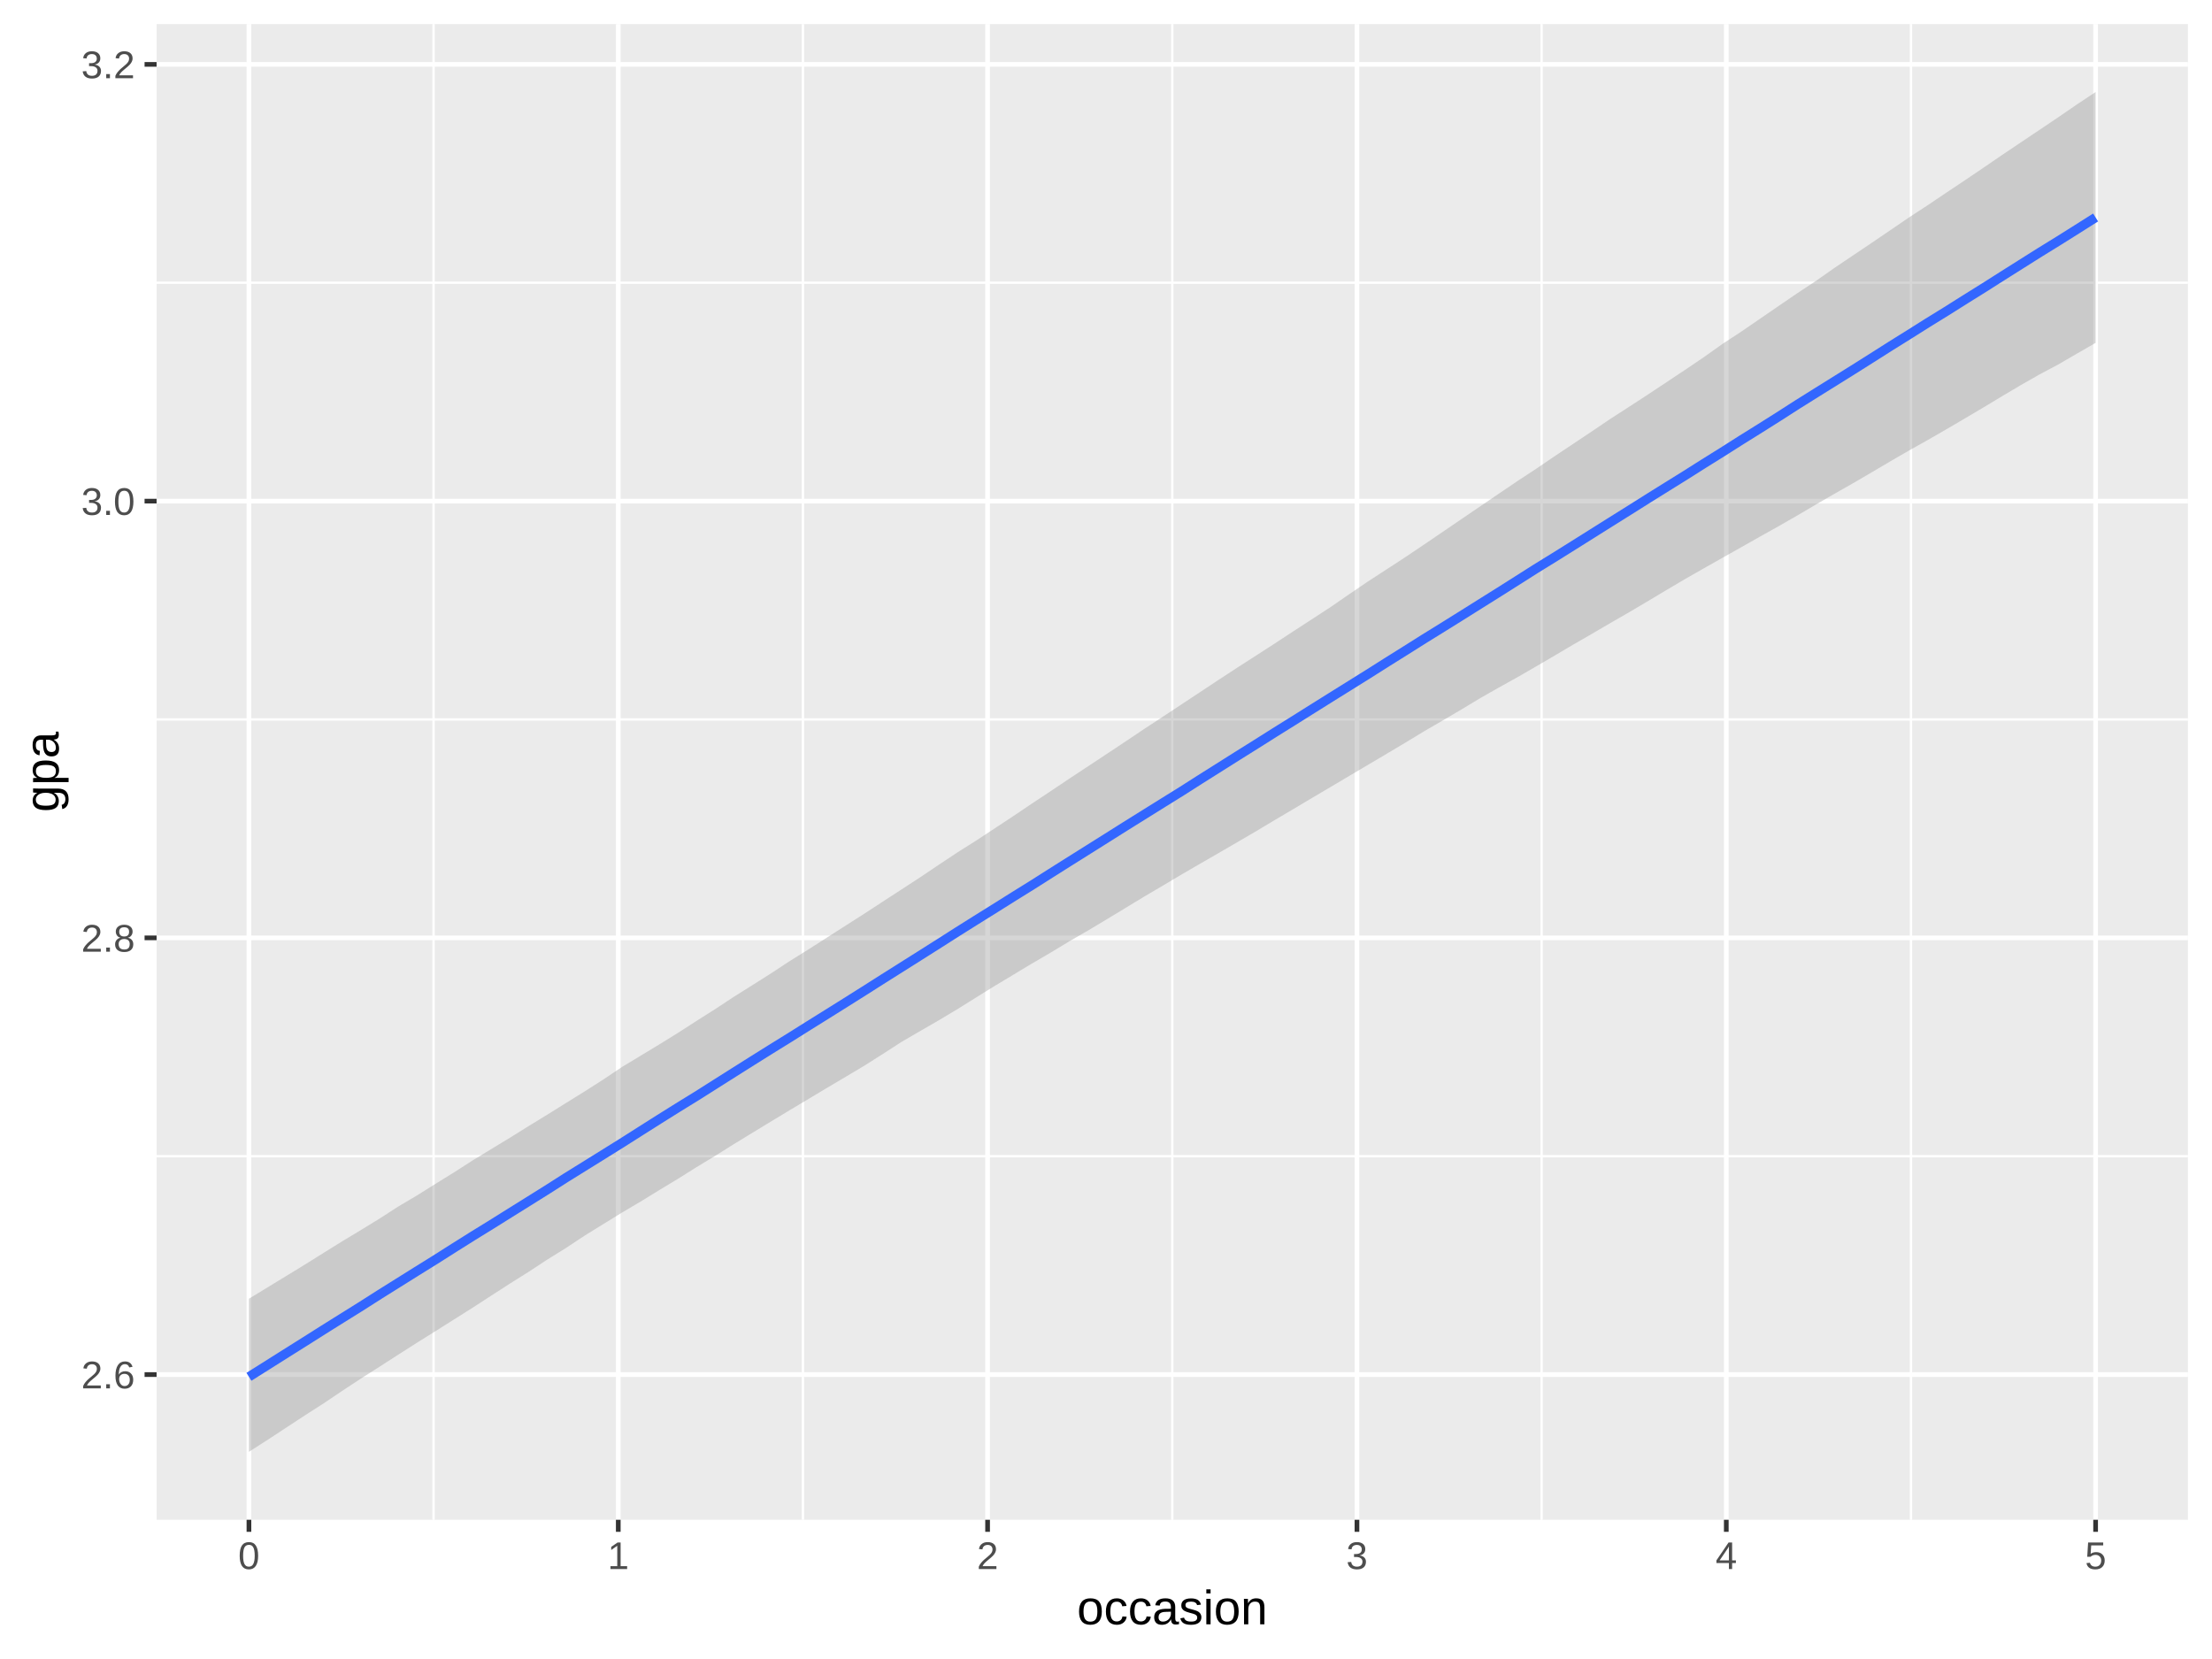
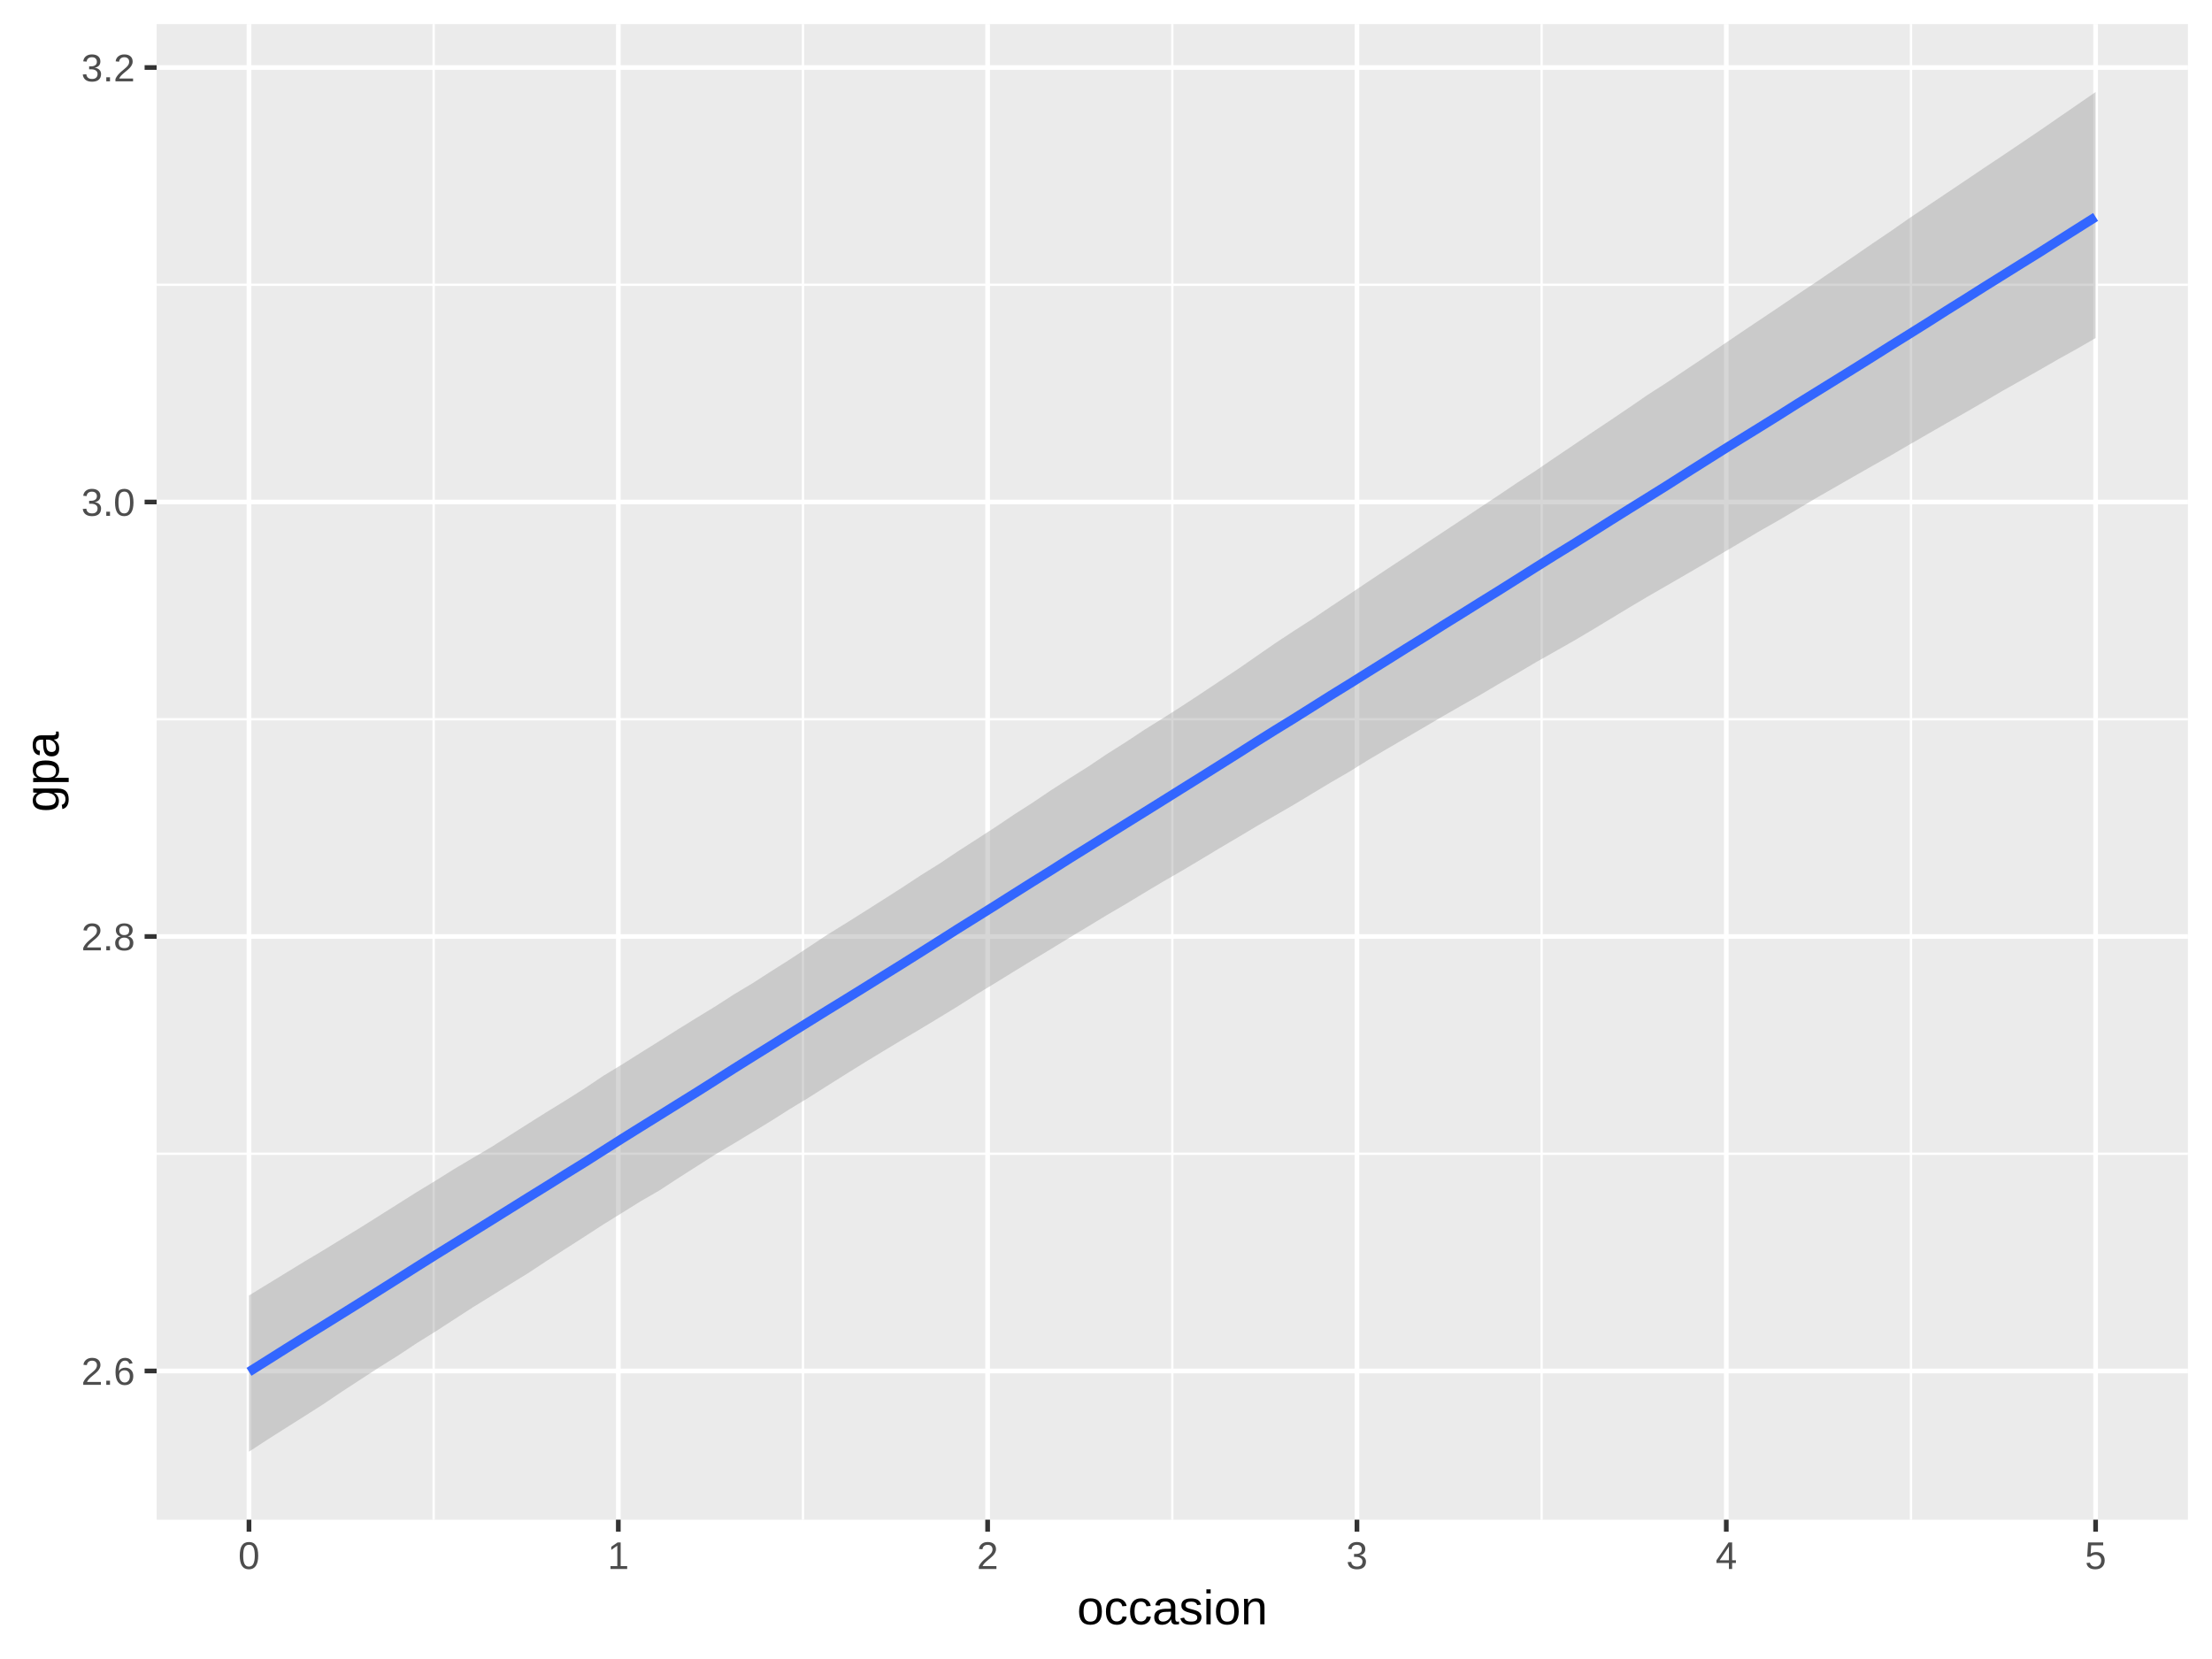
- <svg xmlns="http://www.w3.org/2000/svg" viewBox="0 0 504 378">
+ <svg xmlns="http://www.w3.org/2000/svg" class="svglite" width="504.00pt" height="378.00pt" viewBox="0 0 504.00 378.00">
  <defs>
-     <style type="text/css">polygon,polyline,rect{fill:none;stroke:#000;stroke-linecap:round;stroke-linejoin:round;stroke-miterlimit:10}</style>
+     <style type="text/css">
+     .svglite line, .svglite polyline, .svglite polygon, .svglite path, .svglite rect, .svglite circle {
+       fill: none;
+       stroke: #000000;
+       stroke-linecap: round;
+       stroke-linejoin: round;
+       stroke-miterlimit: 10.00;
+     }
+   </style>
  </defs>
-   <rect width="100%" height="100%" style="stroke:none;fill:none" />
-   <rect width="504" height="378" x="0" y="0" style="stroke-width:1.07;stroke:#fff;fill:#fff" />
+   <rect width="100%" height="100%" style="stroke: none; fill: none;" />
  <defs>
-     <clipPath id="cpMzUuNjh8NDk4LjUyfDM0Ni4yOHw1LjQ4">
-       <rect width="462.84" height="340.8" x="35.68" y="5.48" />
+     <clipPath id="cpMC4wMHw1MDQuMDB8MC4wMHwzNzguMDA=">
+       <rect x="0.00" y="0.00" width="504.00" height="378.00" />
    </clipPath>
  </defs>
-   <rect width="462.84" height="340.8" x="35.68" y="5.48" clip-path="url(#cpMzUuNjh8NDk4LjUyfDM0Ni4yOHw1LjQ4)" style="stroke-width:1.07;stroke:none;fill:#ebebeb" />
-   <polyline points="35.68 263.44 498.52 263.44" clip-path="url(#cpMzUuNjh8NDk4LjUyfDM0Ni4yOHw1LjQ4)" style="stroke-width:.53;stroke:#fff;stroke-linecap:butt" />
-   <polyline points="35.68 163.93 498.52 163.93" clip-path="url(#cpMzUuNjh8NDk4LjUyfDM0Ni4yOHw1LjQ4)" style="stroke-width:.53;stroke:#fff;stroke-linecap:butt" />
-   <polyline points="35.68 64.42 498.52 64.42" clip-path="url(#cpMzUuNjh8NDk4LjUyfDM0Ni4yOHw1LjQ4)" style="stroke-width:.53;stroke:#fff;stroke-linecap:butt" />
-   <polyline points="98.79 346.28 98.79 5.48" clip-path="url(#cpMzUuNjh8NDk4LjUyfDM0Ni4yOHw1LjQ4)" style="stroke-width:.53;stroke:#fff;stroke-linecap:butt" />
-   <polyline points="182.95 346.28 182.95 5.48" clip-path="url(#cpMzUuNjh8NDk4LjUyfDM0Ni4yOHw1LjQ4)" style="stroke-width:.53;stroke:#fff;stroke-linecap:butt" />
-   <polyline points="267.1 346.28 267.1 5.48" clip-path="url(#cpMzUuNjh8NDk4LjUyfDM0Ni4yOHw1LjQ4)" style="stroke-width:.53;stroke:#fff;stroke-linecap:butt" />
-   <polyline points="351.25 346.28 351.25 5.48" clip-path="url(#cpMzUuNjh8NDk4LjUyfDM0Ni4yOHw1LjQ4)" style="stroke-width:.53;stroke:#fff;stroke-linecap:butt" />
-   <polyline points="435.41 346.28 435.41 5.48" clip-path="url(#cpMzUuNjh8NDk4LjUyfDM0Ni4yOHw1LjQ4)" style="stroke-width:.53;stroke:#fff;stroke-linecap:butt" />
-   <polyline points="35.68 313.19 498.52 313.19" clip-path="url(#cpMzUuNjh8NDk4LjUyfDM0Ni4yOHw1LjQ4)" style="stroke-width:1.07;stroke:#fff;stroke-linecap:butt" />
-   <polyline points="35.68 213.69 498.52 213.69" clip-path="url(#cpMzUuNjh8NDk4LjUyfDM0Ni4yOHw1LjQ4)" style="stroke-width:1.07;stroke:#fff;stroke-linecap:butt" />
-   <polyline points="35.68 114.18 498.52 114.18" clip-path="url(#cpMzUuNjh8NDk4LjUyfDM0Ni4yOHw1LjQ4)" style="stroke-width:1.07;stroke:#fff;stroke-linecap:butt" />
-   <polyline points="35.68 14.67 498.52 14.67" clip-path="url(#cpMzUuNjh8NDk4LjUyfDM0Ni4yOHw1LjQ4)" style="stroke-width:1.07;stroke:#fff;stroke-linecap:butt" />
-   <polyline points="56.72 346.28 56.72 5.48" clip-path="url(#cpMzUuNjh8NDk4LjUyfDM0Ni4yOHw1LjQ4)" style="stroke-width:1.07;stroke:#fff;stroke-linecap:butt" />
-   <polyline points="140.87 346.28 140.87 5.48" clip-path="url(#cpMzUuNjh8NDk4LjUyfDM0Ni4yOHw1LjQ4)" style="stroke-width:1.07;stroke:#fff;stroke-linecap:butt" />
-   <polyline points="225.02 346.28 225.02 5.48" clip-path="url(#cpMzUuNjh8NDk4LjUyfDM0Ni4yOHw1LjQ4)" style="stroke-width:1.07;stroke:#fff;stroke-linecap:butt" />
-   <polyline points="309.18 346.28 309.18 5.48" clip-path="url(#cpMzUuNjh8NDk4LjUyfDM0Ni4yOHw1LjQ4)" style="stroke-width:1.07;stroke:#fff;stroke-linecap:butt" />
-   <polyline points="393.33 346.28 393.33 5.48" clip-path="url(#cpMzUuNjh8NDk4LjUyfDM0Ni4yOHw1LjQ4)" style="stroke-width:1.07;stroke:#fff;stroke-linecap:butt" />
-   <polyline points="477.48 346.28 477.48 5.48" clip-path="url(#cpMzUuNjh8NDk4LjUyfDM0Ni4yOHw1LjQ4)" style="stroke-width:1.07;stroke:#fff;stroke-linecap:butt" />
-   <polygon points="56.72 295.91 60.97 293.32 65.22 290.73 69.47 288.13 73.72 285.47 77.97 282.83 82.22 280.27 86.47 277.66 90.72 274.92 94.97 272.4 99.22 269.74 103.47 267.11 107.72 264.38 111.97 261.79 116.22 259.21 120.47 256.56 124.72 253.96 128.97 251.31 133.22 248.67 137.47 245.96 141.72 243.11 145.97 240.54 150.22 237.97 154.47 235.34 158.72 232.6 162.97 229.91 167.22 227.11 171.47 224.44 175.72 221.75 179.97 218.96 184.22 216.31 188.47 213.59 192.72 210.87 196.97 208.16 201.22 205.38 205.47 202.62 209.72 199.85 213.97 196.99 218.22 194.17 222.47 191.49 226.72 188.69 230.97 185.89 235.22 183.02 239.47 180.21 243.72 177.36 247.97 174.56 252.22 171.75 256.47 168.93 260.72 166.08 264.97 163.29 269.22 160.48 273.47 157.67 277.72 154.86 281.97 152.08 286.22 149.35 290.48 146.6 294.73 143.81 298.98 141.05 303.23 138.28 307.48 135.34 311.73 132.46 315.98 129.7 320.23 126.93 324.48 124.07 328.73 121.18 332.98 118.28 337.23 115.39 341.48 112.5 345.73 109.62 349.98 106.83 354.23 103.94 358.48 101.11 362.73 98.27 366.98 95.4 371.23 92.66 375.48 89.89 379.73 87.07 383.98 84.25 388.23 81.37 392.48 78.35 396.73 75.57 400.98 72.65 405.23 69.73 409.48 66.83 413.73 64.02 417.98 61.04 422.23 58.18 426.48 55.32 430.73 52.43 434.98 49.53 439.23 46.75 443.48 43.89 447.73 41.06 451.98 38.18 456.23 35.27 460.48 32.42 464.73 29.57 468.98 26.71 473.23 23.79 477.48 20.97 477.48 78.12 473.23 80.57 468.98 83.04 464.73 85.3 460.48 87.72 456.23 90.24 451.98 92.8 447.73 95.32 443.48 97.81 439.23 100.26 434.98 102.64 430.73 105.1 426.48 107.61 422.23 110.09 417.98 112.51 413.73 114.97 409.48 117.47 405.23 119.91 400.98 122.28 396.73 124.69 392.48 127.08 388.23 129.49 383.98 131.91 379.73 134.42 375.48 136.96 371.23 139.48 366.98 141.92 362.73 144.41 358.48 146.86 354.23 149.37 349.98 151.86 345.73 154.31 341.48 156.67 337.23 159.09 332.98 161.65 328.73 164.16 324.48 166.62 320.23 169.2 315.98 171.73 311.73 174.25 307.48 176.76 303.23 179.28 298.98 181.79 294.73 184.32 290.48 186.83 286.22 189.38 281.97 191.86 277.72 194.33 273.47 196.78 269.22 199.25 264.97 201.78 260.72 204.28 256.47 206.86 252.22 209.43 247.97 211.98 243.72 214.43 239.47 217 235.22 219.49 230.97 222.04 226.72 224.59 222.47 227.23 218.22 229.89 213.97 232.43 209.72 234.89 205.47 237.36 201.22 240.1 196.97 242.8 192.72 245.33 188.47 247.85 184.22 250.39 179.97 252.93 175.72 255.5 171.47 258.08 167.22 260.68 162.97 263.35 158.72 265.92 154.47 268.59 150.22 271.16 145.97 273.77 141.72 276.28 137.47 278.9 133.22 281.53 128.97 284.34 124.72 286.98 120.47 289.77 116.22 292.44 111.97 295.18 107.72 297.94 103.47 300.62 99.22 303.3 94.97 305.96 90.72 308.67 86.47 311.41 82.22 314.11 77.97 316.91 73.72 319.77 69.47 322.49 65.22 325.28 60.97 328.07 56.72 330.79" clip-path="url(#cpMzUuNjh8NDk4LjUyfDM0Ni4yOHw1LjQ4)" style="stroke-width:0;stroke:none;fill:#999;fill-opacity:.4" />
-   <polyline points="56.72 295.91 60.97 293.32 65.22 290.73 69.47 288.13 73.72 285.47 77.97 282.83 82.22 280.27 86.47 277.66 90.72 274.92 94.97 272.4 99.22 269.74 103.47 267.11 107.72 264.38 111.97 261.79 116.22 259.21 120.47 256.56 124.72 253.96 128.97 251.31 133.22 248.67 137.47 245.96 141.72 243.11 145.97 240.54 150.22 237.97 154.47 235.34 158.72 232.6 162.97 229.91 167.22 227.11 171.47 224.44 175.72 221.75 179.97 218.96 184.22 216.31 188.47 213.59 192.72 210.87 196.97 208.16 201.22 205.38 205.47 202.62 209.72 199.85 213.97 196.99 218.22 194.17 222.47 191.49 226.72 188.69 230.97 185.89 235.22 183.02 239.47 180.21 243.72 177.36 247.97 174.56 252.22 171.75 256.47 168.93 260.72 166.08 264.97 163.29 269.22 160.48 273.47 157.67 277.72 154.86 281.97 152.08 286.22 149.35 290.48 146.6 294.73 143.81 298.98 141.05 303.23 138.28 307.48 135.34 311.73 132.46 315.98 129.7 320.23 126.93 324.48 124.07 328.73 121.18 332.98 118.28 337.23 115.39 341.48 112.5 345.73 109.62 349.98 106.83 354.23 103.94 358.48 101.11 362.73 98.27 366.98 95.4 371.23 92.66 375.48 89.89 379.73 87.07 383.98 84.25 388.23 81.37 392.48 78.35 396.73 75.57 400.98 72.65 405.23 69.73 409.48 66.83 413.73 64.02 417.98 61.04 422.23 58.18 426.48 55.32 430.73 52.43 434.98 49.53 439.23 46.75 443.48 43.89 447.73 41.06 451.98 38.18 456.23 35.27 460.48 32.42 464.73 29.57 468.98 26.71 473.23 23.79 477.48 20.97" clip-path="url(#cpMzUuNjh8NDk4LjUyfDM0Ni4yOHw1LjQ4)" style="stroke-width:2.13;stroke:none" />
-   <polyline points="477.48 78.12 473.23 80.57 468.98 83.04 464.73 85.3 460.48 87.72 456.23 90.24 451.98 92.8 447.73 95.32 443.48 97.81 439.23 100.26 434.98 102.64 430.73 105.1 426.48 107.61 422.23 110.09 417.98 112.51 413.73 114.97 409.48 117.47 405.23 119.91 400.98 122.28 396.73 124.69 392.48 127.08 388.23 129.49 383.98 131.91 379.73 134.42 375.48 136.96 371.23 139.48 366.98 141.92 362.73 144.41 358.48 146.86 354.23 149.37 349.98 151.86 345.73 154.31 341.48 156.67 337.23 159.09 332.98 161.65 328.73 164.16 324.48 166.62 320.23 169.2 315.98 171.73 311.73 174.25 307.48 176.76 303.23 179.28 298.98 181.79 294.73 184.32 290.48 186.83 286.22 189.38 281.97 191.86 277.72 194.33 273.47 196.78 269.22 199.25 264.97 201.78 260.72 204.28 256.47 206.86 252.22 209.43 247.97 211.98 243.72 214.43 239.47 217 235.22 219.49 230.97 222.04 226.72 224.59 222.47 227.23 218.22 229.89 213.97 232.43 209.72 234.89 205.47 237.36 201.22 240.1 196.97 242.8 192.72 245.33 188.47 247.85 184.22 250.39 179.97 252.93 175.72 255.5 171.47 258.08 167.22 260.68 162.97 263.35 158.72 265.92 154.47 268.59 150.22 271.16 145.97 273.77 141.72 276.28 137.47 278.9 133.22 281.53 128.97 284.34 124.72 286.98 120.47 289.77 116.22 292.44 111.97 295.18 107.72 297.94 103.47 300.62 99.22 303.3 94.97 305.96 90.72 308.67 86.47 311.41 82.22 314.11 77.97 316.91 73.72 319.77 69.47 322.49 65.22 325.28 60.97 328.07 56.72 330.79" clip-path="url(#cpMzUuNjh8NDk4LjUyfDM0Ni4yOHw1LjQ4)" style="stroke-width:2.13;stroke:none" />
-   <polyline points="56.72 313.7 60.97 311.02 65.22 308.34 69.47 305.67 73.72 302.98 77.97 300.32 82.22 297.67 86.47 294.96 90.72 292.3 94.97 289.64 99.22 287 103.47 284.3 107.72 281.63 111.97 279.01 116.22 276.35 120.47 273.7 124.72 271.04 128.97 268.33 133.22 265.69 137.47 263.05 141.72 260.4 145.97 257.7 150.22 255.01 154.47 252.35 158.72 249.73 162.97 247.04 167.22 244.35 171.47 241.67 175.72 239.01 179.97 236.38 184.22 233.71 188.47 231.06 192.72 228.4 196.97 225.72 201.22 223.02 205.47 220.34 209.72 217.66 213.97 214.97 218.22 212.26 222.47 209.59 226.72 206.94 230.97 204.27 235.22 201.63 239.47 198.93 243.72 196.25 247.97 193.58 252.22 190.91 256.47 188.23 260.72 185.58 264.97 182.93 269.22 180.29 273.47 177.58 277.72 174.9 281.97 172.22 286.22 169.56 290.48 166.87 294.73 164.22 298.98 161.55 303.23 158.89 307.48 156.24 311.73 153.59 315.98 150.9 320.23 148.24 324.48 145.56 328.73 142.93 332.98 140.28 337.23 137.61 341.48 134.95 345.73 132.26 349.98 129.56 354.23 126.94 358.48 124.28 362.73 121.61 366.98 118.94 371.23 116.28 375.48 113.6 379.73 110.95 383.98 108.31 388.23 105.62 392.48 102.97 396.73 100.27 400.98 97.62 405.23 94.94 409.48 92.21 413.73 89.55 417.98 86.9 422.23 84.25 426.48 81.57 430.73 78.87 434.98 76.22 439.23 73.54 443.48 70.92 447.73 68.24 451.98 65.59 456.23 62.89 460.48 60.21 464.73 57.53 468.98 54.91 473.23 52.24 477.48 49.55" clip-path="url(#cpMzUuNjh8NDk4LjUyfDM0Ni4yOHw1LjQ4)" style="stroke-width:2.13;stroke:#36f;stroke-linecap:butt" />
+   <g clip-path="url(#cpMC4wMHw1MDQuMDB8MC4wMHwzNzguMDA=)">
+     <rect x="0.00" y="0.00" width="504.00" height="378.00" style="stroke-width: 1.07; stroke: #FFFFFF; fill: #FFFFFF;" />
+   </g>
  <defs>
-     <clipPath id="cpMC4wMHw1MDQuMDB8Mzc4LjAwfDAuMDA=">
-       <rect width="504" height="378" x="0" y="0" />
+     <clipPath id="cpMzUuNjl8NDk4LjUyfDUuNDh8MzQ2LjI1">
+       <rect x="35.69" y="5.48" width="462.83" height="340.77" />
    </clipPath>
  </defs>
-   <g clip-path="url(#cpMC4wMHw1MDQuMDB8Mzc4LjAwfDAuMDA=)">
-     <text x="18.51" y="316.34" lengthAdjust="spacingAndGlyphs" textLength="12.23" style="font-size:8.8px;fill:#4d4d4d;font-family:Arial">2.6</text>
+   <g clip-path="url(#cpMzUuNjl8NDk4LjUyfDUuNDh8MzQ2LjI1)">
+     <rect x="35.69" y="5.48" width="462.83" height="340.77" style="stroke-width: 1.07; stroke: none; fill: #EBEBEB;" />
+     <polyline points="35.69,262.88 498.52,262.88 " style="stroke-width: 0.53; stroke: #FFFFFF; stroke-linecap: butt;" />
+     <polyline points="35.69,163.88 498.52,163.88 " style="stroke-width: 0.53; stroke: #FFFFFF; stroke-linecap: butt;" />
+     <polyline points="35.69,64.88 498.52,64.88 " style="stroke-width: 0.53; stroke: #FFFFFF; stroke-linecap: butt;" />
+     <polyline points="98.81,346.25 98.81,5.48 " style="stroke-width: 0.53; stroke: #FFFFFF; stroke-linecap: butt;" />
+     <polyline points="182.96,346.25 182.96,5.48 " style="stroke-width: 0.53; stroke: #FFFFFF; stroke-linecap: butt;" />
+     <polyline points="267.11,346.25 267.11,5.48 " style="stroke-width: 0.53; stroke: #FFFFFF; stroke-linecap: butt;" />
+     <polyline points="351.26,346.25 351.26,5.48 " style="stroke-width: 0.53; stroke: #FFFFFF; stroke-linecap: butt;" />
+     <polyline points="435.41,346.25 435.41,5.48 " style="stroke-width: 0.53; stroke: #FFFFFF; stroke-linecap: butt;" />
+     <polyline points="35.69,312.37 498.52,312.37 " style="stroke-width: 1.07; stroke: #FFFFFF; stroke-linecap: butt;" />
+     <polyline points="35.69,213.38 498.52,213.38 " style="stroke-width: 1.07; stroke: #FFFFFF; stroke-linecap: butt;" />
+     <polyline points="35.69,114.38 498.52,114.38 " style="stroke-width: 1.07; stroke: #FFFFFF; stroke-linecap: butt;" />
+     <polyline points="35.69,15.38 498.52,15.38 " style="stroke-width: 1.07; stroke: #FFFFFF; stroke-linecap: butt;" />
+     <polyline points="56.73,346.25 56.73,5.48 " style="stroke-width: 1.07; stroke: #FFFFFF; stroke-linecap: butt;" />
+     <polyline points="140.88,346.25 140.88,5.48 " style="stroke-width: 1.07; stroke: #FFFFFF; stroke-linecap: butt;" />
+     <polyline points="225.03,346.25 225.03,5.48 " style="stroke-width: 1.07; stroke: #FFFFFF; stroke-linecap: butt;" />
+     <polyline points="309.18,346.25 309.18,5.48 " style="stroke-width: 1.07; stroke: #FFFFFF; stroke-linecap: butt;" />
+     <polyline points="393.33,346.25 393.33,5.48 " style="stroke-width: 1.07; stroke: #FFFFFF; stroke-linecap: butt;" />
+     <polyline points="477.48,346.25 477.48,5.48 " style="stroke-width: 1.07; stroke: #FFFFFF; stroke-linecap: butt;" />
+     <polygon points="56.73,295.17 60.98,292.57 65.23,289.97 69.48,287.37 73.73,284.84 77.98,282.23 82.23,279.64 86.48,276.96 90.73,274.28 94.98,271.60 99.23,269.02 103.48,266.36 107.73,263.84 111.98,261.33 116.23,258.64 120.48,255.94 124.73,253.27 128.98,250.66 133.23,247.97 137.48,245.12 141.73,242.54 145.98,239.86 150.23,237.21 154.48,234.53 158.73,231.90 162.98,229.31 167.23,226.57 171.48,224.02 175.73,221.29 179.98,218.60 184.23,215.80 188.48,212.98 192.73,210.36 196.98,207.69 201.23,204.99 205.48,202.28 209.73,199.48 213.98,196.83 218.23,193.99 222.48,191.25 226.73,188.50 230.98,185.64 235.23,182.92 239.48,180.05 243.73,177.32 247.98,174.65 252.23,171.79 256.48,169.11 260.73,166.29 264.98,163.64 269.23,160.93 273.48,158.14 277.73,155.31 281.98,152.50 286.23,149.55 290.48,146.61 294.73,143.80 298.98,141.07 303.23,138.20 307.48,135.38 311.73,132.53 315.98,129.70 320.23,126.90 324.48,124.07 328.73,121.27 332.98,118.46 337.23,115.64 341.48,112.83 345.73,109.96 349.98,107.20 354.23,104.29 358.48,101.43 362.73,98.55 366.98,95.72 371.23,92.85 375.48,89.92 379.73,87.20 383.98,84.34 388.23,81.50 392.48,78.61 396.73,75.73 400.98,72.88 405.23,70.03 409.48,67.15 413.73,64.32 417.98,61.42 422.23,58.52 426.48,55.59 430.73,52.72 434.98,49.75 439.23,46.89 443.48,44.04 447.73,41.19 451.98,38.32 456.23,35.49 460.48,32.63 464.73,29.76 468.98,26.83 473.23,23.90 477.48,20.97 477.48,77.02 473.23,79.48 468.98,81.84 464.73,84.29 460.48,86.69 456.23,89.08 451.98,91.58 447.73,94.04 443.48,96.45 439.23,98.90 434.98,101.34 430.73,103.83 426.48,106.23 422.23,108.65 417.98,111.09 413.73,113.52 409.48,116.06 405.23,118.57 400.98,120.98 396.73,123.50 392.48,126.00 388.23,128.52 383.98,130.99 379.73,133.45 375.48,135.90 371.23,138.42 366.98,140.99 362.73,143.56 358.48,146.07 354.23,148.48 349.98,150.88 345.73,153.39 341.48,155.84 337.23,158.36 332.98,160.77 328.73,163.21 324.48,165.71 320.23,168.19 315.98,170.66 311.73,173.17 307.48,175.81 303.23,178.27 298.98,180.83 294.73,183.39 290.48,185.85 286.23,188.30 281.98,190.84 277.73,193.35 273.48,195.91 269.23,198.44 264.98,200.89 260.73,203.42 256.48,206.00 252.23,208.48 247.98,211.06 243.73,213.62 239.48,216.22 235.23,218.78 230.98,221.38 226.73,224.00 222.48,226.58 218.23,229.29 213.98,231.88 209.73,234.45 205.48,236.96 201.23,239.52 196.98,242.10 192.73,244.74 188.48,247.41 184.23,250.11 179.98,252.68 175.73,255.38 171.48,257.97 167.23,260.53 162.98,263.05 158.73,265.76 154.48,268.47 150.23,271.25 145.98,273.70 141.73,276.35 137.48,278.98 133.23,281.74 128.98,284.46 124.73,287.18 120.48,289.99 116.23,292.61 111.98,295.25 107.73,297.87 103.48,300.62 99.23,303.38 94.98,306.02 90.73,308.84 86.48,311.50 82.23,314.26 77.98,317.03 73.73,319.90 69.48,322.61 65.23,325.29 60.98,327.99 56.73,330.76 " style="stroke-width: 0.00; stroke: none; fill: #999999; fill-opacity: 0.40;" />
+     <polyline points="56.73,295.17 60.98,292.57 65.23,289.97 69.48,287.37 73.73,284.84 77.98,282.23 82.23,279.64 86.48,276.96 90.73,274.28 94.98,271.60 99.23,269.02 103.48,266.36 107.73,263.84 111.98,261.33 116.23,258.64 120.48,255.94 124.73,253.27 128.98,250.66 133.23,247.97 137.48,245.12 141.73,242.54 145.98,239.86 150.23,237.21 154.48,234.53 158.73,231.90 162.98,229.31 167.23,226.57 171.48,224.02 175.73,221.29 179.98,218.60 184.23,215.80 188.48,212.98 192.73,210.36 196.98,207.69 201.23,204.99 205.48,202.28 209.73,199.48 213.98,196.83 218.23,193.99 222.48,191.25 226.73,188.50 230.98,185.64 235.23,182.92 239.48,180.05 243.73,177.32 247.98,174.65 252.23,171.79 256.48,169.11 260.73,166.29 264.98,163.64 269.23,160.93 273.48,158.14 277.73,155.31 281.98,152.50 286.23,149.55 290.48,146.61 294.73,143.80 298.98,141.07 303.23,138.20 307.48,135.38 311.73,132.53 315.98,129.70 320.23,126.90 324.48,124.07 328.73,121.27 332.98,118.46 337.23,115.64 341.48,112.83 345.73,109.96 349.98,107.20 354.23,104.29 358.48,101.43 362.73,98.55 366.98,95.72 371.23,92.85 375.48,89.92 379.73,87.20 383.98,84.34 388.23,81.50 392.48,78.61 396.73,75.73 400.98,72.88 405.23,70.03 409.48,67.15 413.73,64.32 417.98,61.42 422.23,58.52 426.48,55.59 430.73,52.72 434.98,49.75 439.23,46.89 443.48,44.04 447.73,41.19 451.98,38.32 456.23,35.49 460.48,32.63 464.73,29.76 468.98,26.83 473.23,23.90 477.48,20.97 " style="stroke-width: 2.13; stroke: none;" />
+     <polyline points="477.48,77.02 473.23,79.48 468.98,81.84 464.73,84.29 460.48,86.69 456.23,89.08 451.98,91.58 447.73,94.04 443.48,96.45 439.23,98.90 434.98,101.34 430.73,103.83 426.48,106.23 422.23,108.65 417.98,111.09 413.73,113.52 409.48,116.06 405.23,118.57 400.98,120.98 396.73,123.50 392.48,126.00 388.23,128.52 383.98,130.99 379.73,133.45 375.48,135.90 371.23,138.42 366.98,140.99 362.73,143.56 358.48,146.07 354.23,148.48 349.98,150.88 345.73,153.39 341.48,155.84 337.23,158.36 332.98,160.77 328.73,163.21 324.48,165.71 320.23,168.19 315.98,170.66 311.73,173.17 307.48,175.81 303.23,178.27 298.98,180.83 294.73,183.39 290.48,185.85 286.23,188.30 281.98,190.84 277.73,193.35 273.48,195.91 269.23,198.44 264.98,200.89 260.73,203.42 256.48,206.00 252.23,208.48 247.98,211.06 243.73,213.62 239.48,216.22 235.23,218.78 230.98,221.38 226.73,224.00 222.48,226.58 218.23,229.29 213.98,231.88 209.73,234.45 205.48,236.96 201.23,239.52 196.98,242.10 192.73,244.74 188.48,247.41 184.23,250.11 179.98,252.68 175.73,255.38 171.48,257.97 167.23,260.53 162.98,263.05 158.73,265.76 154.48,268.47 150.23,271.25 145.98,273.70 141.73,276.35 137.48,278.98 133.23,281.74 128.98,284.46 124.73,287.18 120.48,289.99 116.23,292.61 111.98,295.25 107.73,297.87 103.48,300.62 99.23,303.38 94.98,306.02 90.73,308.84 86.48,311.50 82.23,314.26 77.98,317.03 73.73,319.90 69.48,322.61 65.23,325.29 60.98,327.99 56.73,330.76 " style="stroke-width: 2.13; stroke: none;" />
+     <polyline points="56.73,312.57 60.98,309.90 65.23,307.22 69.48,304.57 73.73,301.95 77.98,299.31 82.23,296.66 86.48,293.99 90.73,291.31 94.98,288.62 99.23,285.95 103.48,283.32 107.73,280.69 111.98,278.05 116.23,275.40 120.48,272.75 124.73,270.12 128.98,267.46 133.23,264.84 137.48,262.14 141.73,259.44 145.98,256.79 150.23,254.15 154.48,251.50 158.73,248.86 162.98,246.17 167.23,243.47 171.48,240.81 175.73,238.17 179.98,235.50 184.23,232.86 188.48,230.22 192.73,227.61 196.98,224.98 201.23,222.33 205.48,219.69 209.73,217.02 213.98,214.34 218.23,211.64 222.48,208.99 226.73,206.33 230.98,203.64 235.23,200.96 239.48,198.32 243.73,195.62 247.98,192.98 252.23,190.33 256.48,187.69 260.73,185.05 264.98,182.40 269.23,179.74 273.48,177.09 277.73,174.42 281.98,171.75 286.23,169.04 290.48,166.38 294.73,163.77 298.98,161.10 303.23,158.42 307.48,155.80 311.73,153.14 315.98,150.49 320.23,147.82 324.48,145.19 328.73,142.50 332.98,139.87 337.23,137.21 341.48,134.58 345.73,131.90 349.98,129.22 354.23,126.56 358.48,123.95 362.73,121.29 366.98,118.61 371.23,115.95 375.48,113.31 379.73,110.66 383.98,107.95 388.23,105.27 392.48,102.59 396.73,99.95 400.98,97.33 405.23,94.69 409.48,92.00 413.73,89.37 417.98,86.74 422.23,84.11 426.48,81.46 430.73,78.78 434.98,76.14 439.23,73.48 443.48,70.77 447.73,68.12 451.98,65.43 456.23,62.78 460.48,60.13 464.73,57.50 468.98,54.80 473.23,52.11 477.48,49.43 " style="stroke-width: 2.13; stroke: #3366FF; stroke-linecap: butt;" />
  </g>
-   <g clip-path="url(#cpMC4wMHw1MDQuMDB8Mzc4LjAwfDAuMDA=)">
-     <text x="18.51" y="216.84" lengthAdjust="spacingAndGlyphs" textLength="12.23" style="font-size:8.8px;fill:#4d4d4d;font-family:Arial">2.8</text>
-   </g>
-   <g clip-path="url(#cpMC4wMHw1MDQuMDB8Mzc4LjAwfDAuMDA=)">
-     <text x="18.51" y="117.33" lengthAdjust="spacingAndGlyphs" textLength="12.23" style="font-size:8.8px;fill:#4d4d4d;font-family:Arial">3.0</text>
-   </g>
-   <g clip-path="url(#cpMC4wMHw1MDQuMDB8Mzc4LjAwfDAuMDA=)">
-     <text x="18.51" y="17.82" lengthAdjust="spacingAndGlyphs" textLength="12.23" style="font-size:8.8px;fill:#4d4d4d;font-family:Arial">3.2</text>
-   </g>
-   <polyline points="32.94 313.19 35.68 313.19" clip-path="url(#cpMC4wMHw1MDQuMDB8Mzc4LjAwfDAuMDA=)" style="stroke-width:1.07;stroke:#333;stroke-linecap:butt" />
-   <polyline points="32.94 213.69 35.68 213.69" clip-path="url(#cpMC4wMHw1MDQuMDB8Mzc4LjAwfDAuMDA=)" style="stroke-width:1.07;stroke:#333;stroke-linecap:butt" />
-   <polyline points="32.94 114.18 35.68 114.18" clip-path="url(#cpMC4wMHw1MDQuMDB8Mzc4LjAwfDAuMDA=)" style="stroke-width:1.07;stroke:#333;stroke-linecap:butt" />
-   <polyline points="32.94 14.67 35.68 14.67" clip-path="url(#cpMC4wMHw1MDQuMDB8Mzc4LjAwfDAuMDA=)" style="stroke-width:1.07;stroke:#333;stroke-linecap:butt" />
-   <polyline points="56.72 349.02 56.72 346.28" clip-path="url(#cpMC4wMHw1MDQuMDB8Mzc4LjAwfDAuMDA=)" style="stroke-width:1.07;stroke:#333;stroke-linecap:butt" />
-   <polyline points="140.87 349.02 140.87 346.28" clip-path="url(#cpMC4wMHw1MDQuMDB8Mzc4LjAwfDAuMDA=)" style="stroke-width:1.07;stroke:#333;stroke-linecap:butt" />
-   <polyline points="225.02 349.02 225.02 346.28" clip-path="url(#cpMC4wMHw1MDQuMDB8Mzc4LjAwfDAuMDA=)" style="stroke-width:1.07;stroke:#333;stroke-linecap:butt" />
-   <polyline points="309.18 349.02 309.18 346.28" clip-path="url(#cpMC4wMHw1MDQuMDB8Mzc4LjAwfDAuMDA=)" style="stroke-width:1.07;stroke:#333;stroke-linecap:butt" />
-   <polyline points="393.33 349.02 393.33 346.28" clip-path="url(#cpMC4wMHw1MDQuMDB8Mzc4LjAwfDAuMDA=)" style="stroke-width:1.07;stroke:#333;stroke-linecap:butt" />
-   <polyline points="477.48 349.02 477.48 346.28" clip-path="url(#cpMC4wMHw1MDQuMDB8Mzc4LjAwfDAuMDA=)" style="stroke-width:1.07;stroke:#333;stroke-linecap:butt" />
-   <g clip-path="url(#cpMC4wMHw1MDQuMDB8Mzc4LjAwfDAuMDA=)">
-     <text x="54.27" y="357.51" lengthAdjust="spacingAndGlyphs" textLength="4.89" style="font-size:8.8px;fill:#4d4d4d;font-family:Arial">0</text>
-   </g>
-   <g clip-path="url(#cpMC4wMHw1MDQuMDB8Mzc4LjAwfDAuMDA=)">
-     <text x="138.42" y="357.51" lengthAdjust="spacingAndGlyphs" textLength="4.89" style="font-size:8.8px;fill:#4d4d4d;font-family:Arial">1</text>
-   </g>
-   <g clip-path="url(#cpMC4wMHw1MDQuMDB8Mzc4LjAwfDAuMDA=)">
-     <text x="222.58" y="357.51" lengthAdjust="spacingAndGlyphs" textLength="4.89" style="font-size:8.8px;fill:#4d4d4d;font-family:Arial">2</text>
-   </g>
-   <g clip-path="url(#cpMC4wMHw1MDQuMDB8Mzc4LjAwfDAuMDA=)">
-     <text x="306.73" y="357.51" lengthAdjust="spacingAndGlyphs" textLength="4.89" style="font-size:8.8px;fill:#4d4d4d;font-family:Arial">3</text>
-   </g>
-   <g clip-path="url(#cpMC4wMHw1MDQuMDB8Mzc4LjAwfDAuMDA=)">
-     <text x="390.88" y="357.51" lengthAdjust="spacingAndGlyphs" textLength="4.89" style="font-size:8.8px;fill:#4d4d4d;font-family:Arial">4</text>
-   </g>
-   <g clip-path="url(#cpMC4wMHw1MDQuMDB8Mzc4LjAwfDAuMDA=)">
-     <text x="475.04" y="357.51" lengthAdjust="spacingAndGlyphs" textLength="4.89" style="font-size:8.8px;fill:#4d4d4d;font-family:Arial">5</text>
-   </g>
-   <g clip-path="url(#cpMC4wMHw1MDQuMDB8Mzc4LjAwfDAuMDA=)">
-     <text x="245.39" y="370.1" lengthAdjust="spacingAndGlyphs" textLength="43.41" style="font-size:11px;font-family:Arial">occasion</text>
-   </g>
-   <g clip-path="url(#cpMC4wMHw1MDQuMDB8Mzc4LjAwfDAuMDA=)">
-     <text style="font-size:11px;font-family:Arial" lengthAdjust="spacingAndGlyphs" textLength="18.35" transform="translate(13.35,185.05) rotate(-90)">gpa</text>
+   <g clip-path="url(#cpMC4wMHw1MDQuMDB8MC4wMHwzNzguMDA=)">
+     <text x="30.76" y="315.53" text-anchor="end" style="font-size: 8.80px; fill: #4D4D4D; font-family: Arial;" textLength="12.23px" lengthAdjust="spacingAndGlyphs">2.6</text>
+     <text x="30.76" y="216.53" text-anchor="end" style="font-size: 8.80px; fill: #4D4D4D; font-family: Arial;" textLength="12.23px" lengthAdjust="spacingAndGlyphs">2.8</text>
+     <text x="30.76" y="117.53" text-anchor="end" style="font-size: 8.80px; fill: #4D4D4D; font-family: Arial;" textLength="12.23px" lengthAdjust="spacingAndGlyphs">3.0</text>
+     <text x="30.76" y="18.54" text-anchor="end" style="font-size: 8.80px; fill: #4D4D4D; font-family: Arial;" textLength="12.23px" lengthAdjust="spacingAndGlyphs">3.2</text>
+     <polyline points="32.95,312.37 35.69,312.37 " style="stroke-width: 1.07; stroke: #333333; stroke-linecap: butt;" />
+     <polyline points="32.95,213.38 35.69,213.38 " style="stroke-width: 1.07; stroke: #333333; stroke-linecap: butt;" />
+     <polyline points="32.95,114.38 35.69,114.38 " style="stroke-width: 1.07; stroke: #333333; stroke-linecap: butt;" />
+     <polyline points="32.95,15.38 35.69,15.38 " style="stroke-width: 1.07; stroke: #333333; stroke-linecap: butt;" />
+     <polyline points="56.73,348.99 56.73,346.25 " style="stroke-width: 1.07; stroke: #333333; stroke-linecap: butt;" />
+     <polyline points="140.88,348.99 140.88,346.25 " style="stroke-width: 1.07; stroke: #333333; stroke-linecap: butt;" />
+     <polyline points="225.03,348.99 225.03,346.25 " style="stroke-width: 1.07; stroke: #333333; stroke-linecap: butt;" />
+     <polyline points="309.18,348.99 309.18,346.25 " style="stroke-width: 1.07; stroke: #333333; stroke-linecap: butt;" />
+     <polyline points="393.33,348.99 393.33,346.25 " style="stroke-width: 1.07; stroke: #333333; stroke-linecap: butt;" />
+     <polyline points="477.48,348.99 477.48,346.25 " style="stroke-width: 1.07; stroke: #333333; stroke-linecap: butt;" />
+     <text x="56.73" y="357.49" text-anchor="middle" style="font-size: 8.80px; fill: #4D4D4D; font-family: Arial;" textLength="4.90px" lengthAdjust="spacingAndGlyphs">0</text>
+     <text x="140.88" y="357.49" text-anchor="middle" style="font-size: 8.80px; fill: #4D4D4D; font-family: Arial;" textLength="4.90px" lengthAdjust="spacingAndGlyphs">1</text>
+     <text x="225.03" y="357.49" text-anchor="middle" style="font-size: 8.80px; fill: #4D4D4D; font-family: Arial;" textLength="4.90px" lengthAdjust="spacingAndGlyphs">2</text>
+     <text x="309.18" y="357.49" text-anchor="middle" style="font-size: 8.80px; fill: #4D4D4D; font-family: Arial;" textLength="4.90px" lengthAdjust="spacingAndGlyphs">3</text>
+     <text x="393.33" y="357.49" text-anchor="middle" style="font-size: 8.80px; fill: #4D4D4D; font-family: Arial;" textLength="4.90px" lengthAdjust="spacingAndGlyphs">4</text>
+     <text x="477.48" y="357.49" text-anchor="middle" style="font-size: 8.80px; fill: #4D4D4D; font-family: Arial;" textLength="4.90px" lengthAdjust="spacingAndGlyphs">5</text>
+     <text x="267.11" y="370.10" text-anchor="middle" style="font-size: 11.00px; font-family: Arial;" textLength="43.42px" lengthAdjust="spacingAndGlyphs">occasion</text>
+     <text transform="translate(13.37,175.87) rotate(-90)" text-anchor="middle" style="font-size: 11.00px; font-family: Arial;" textLength="18.36px" lengthAdjust="spacingAndGlyphs">gpa</text>
  </g>
</svg>
